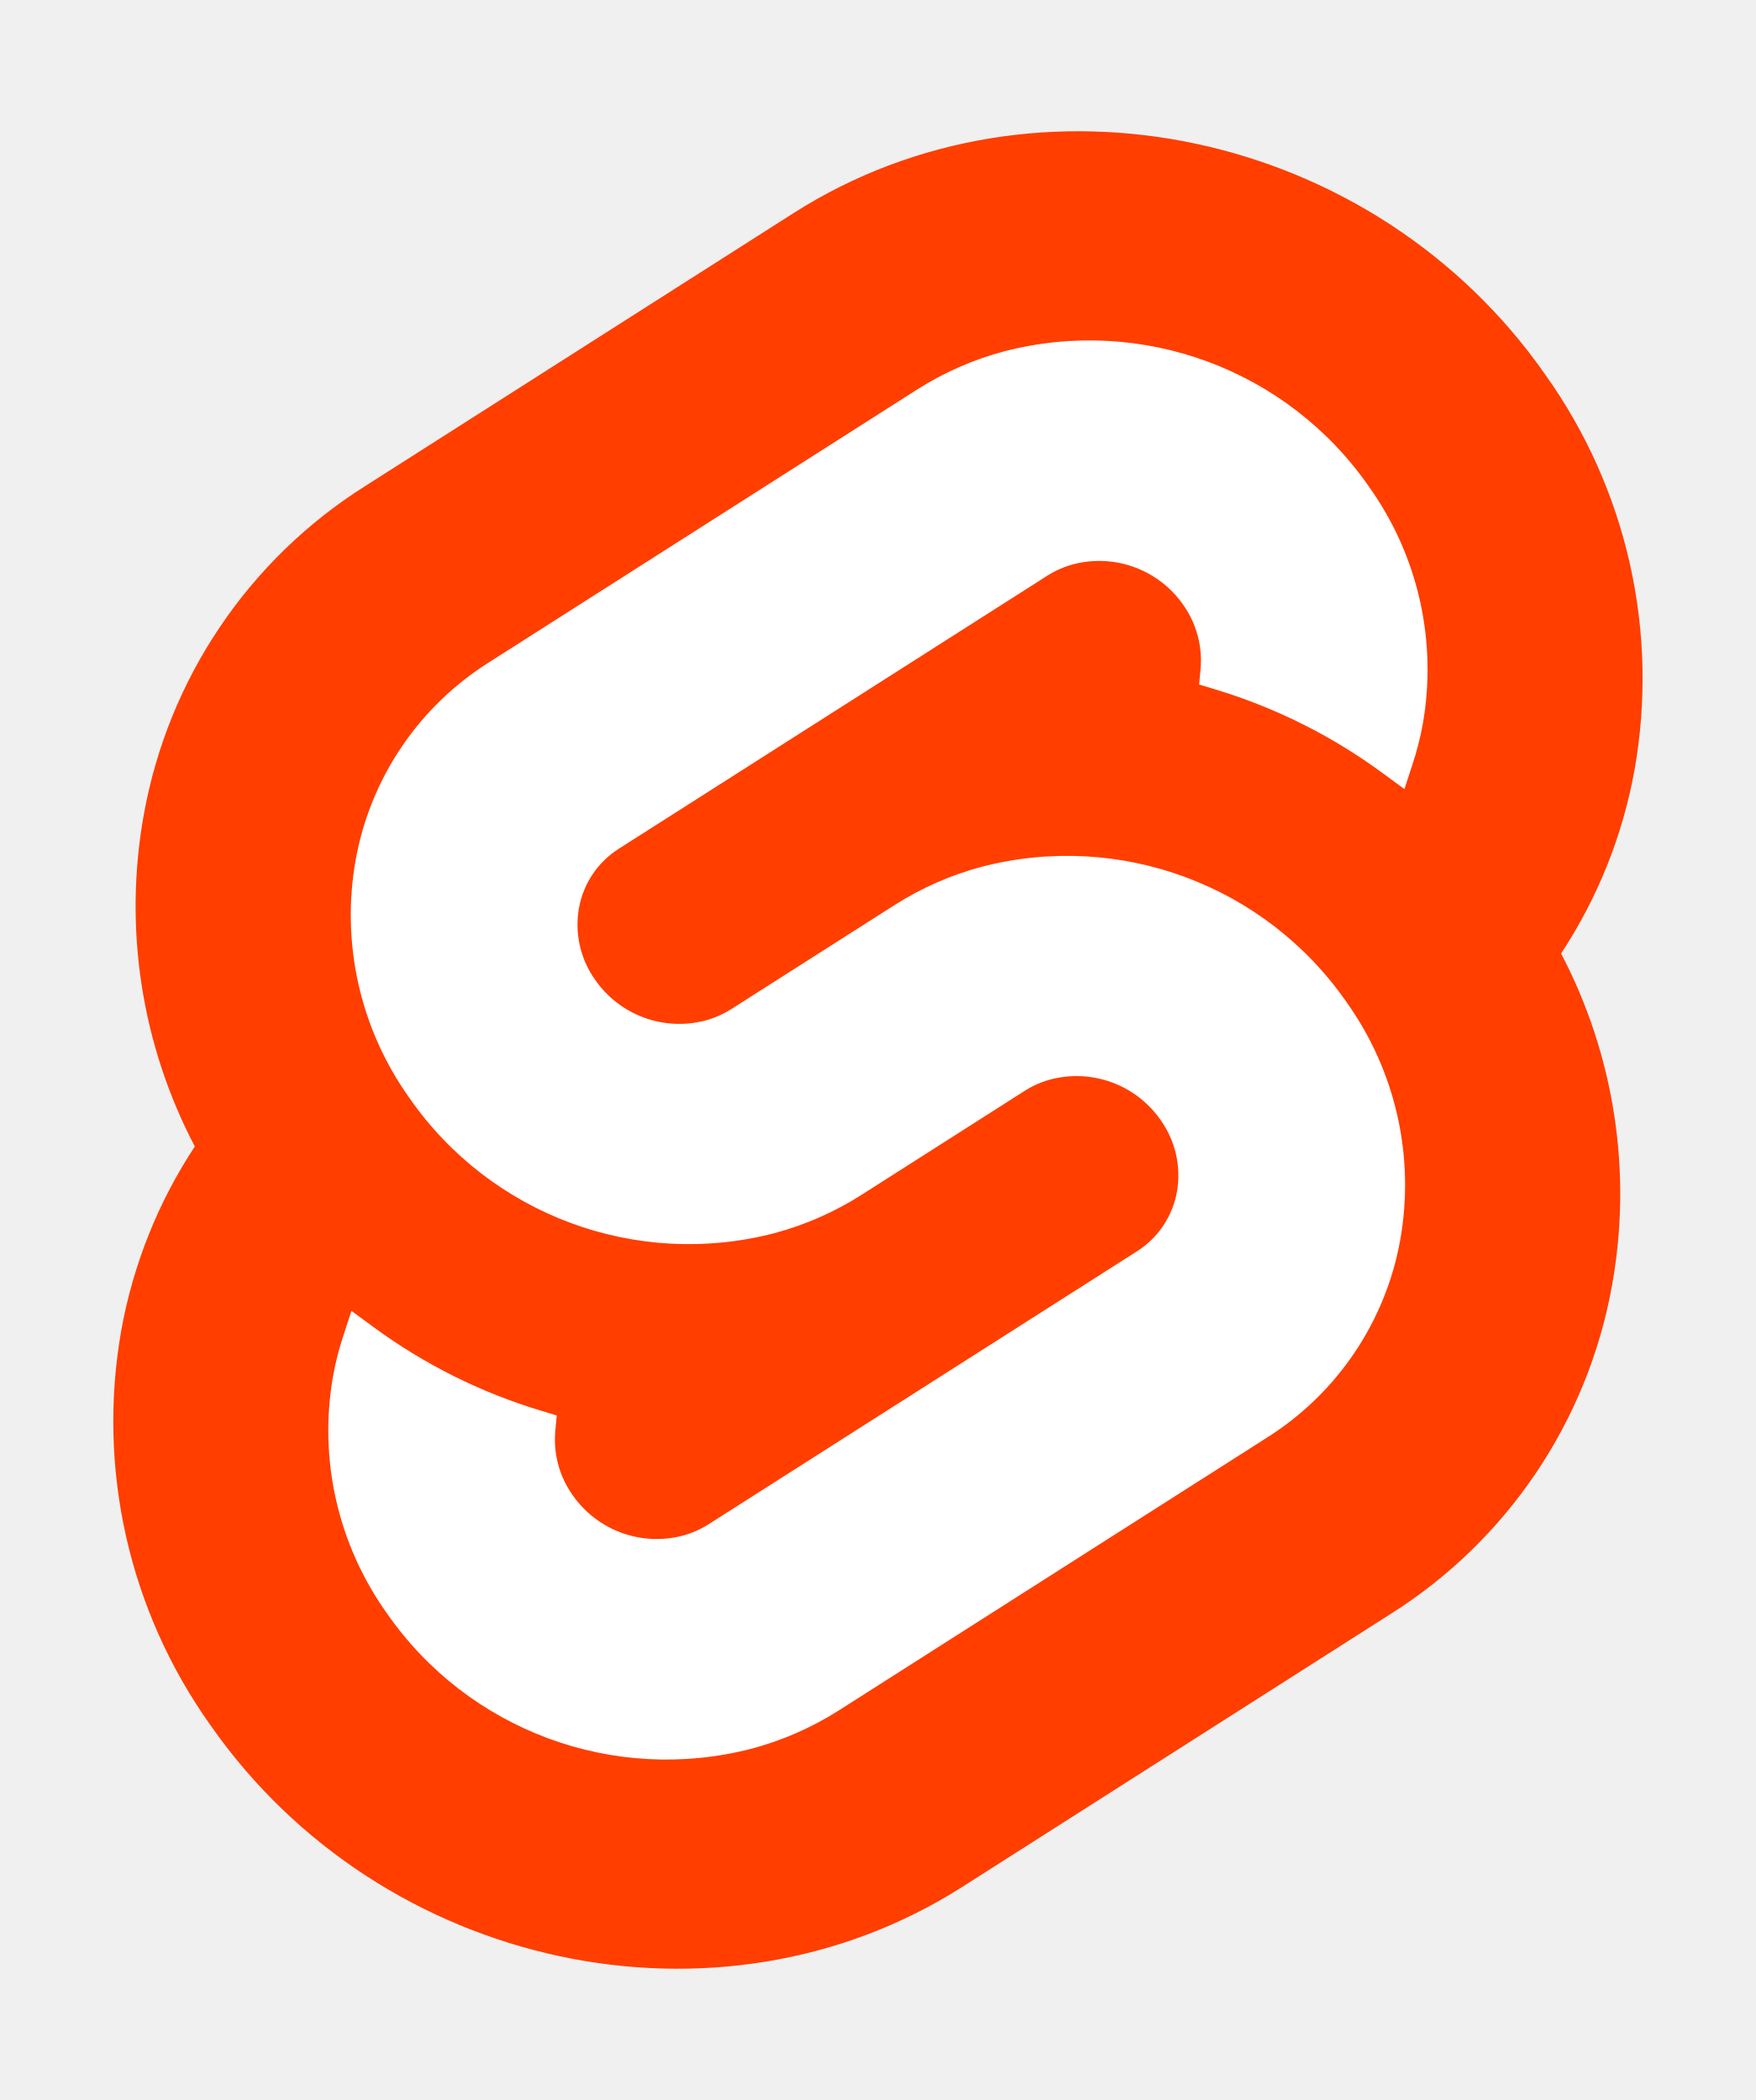
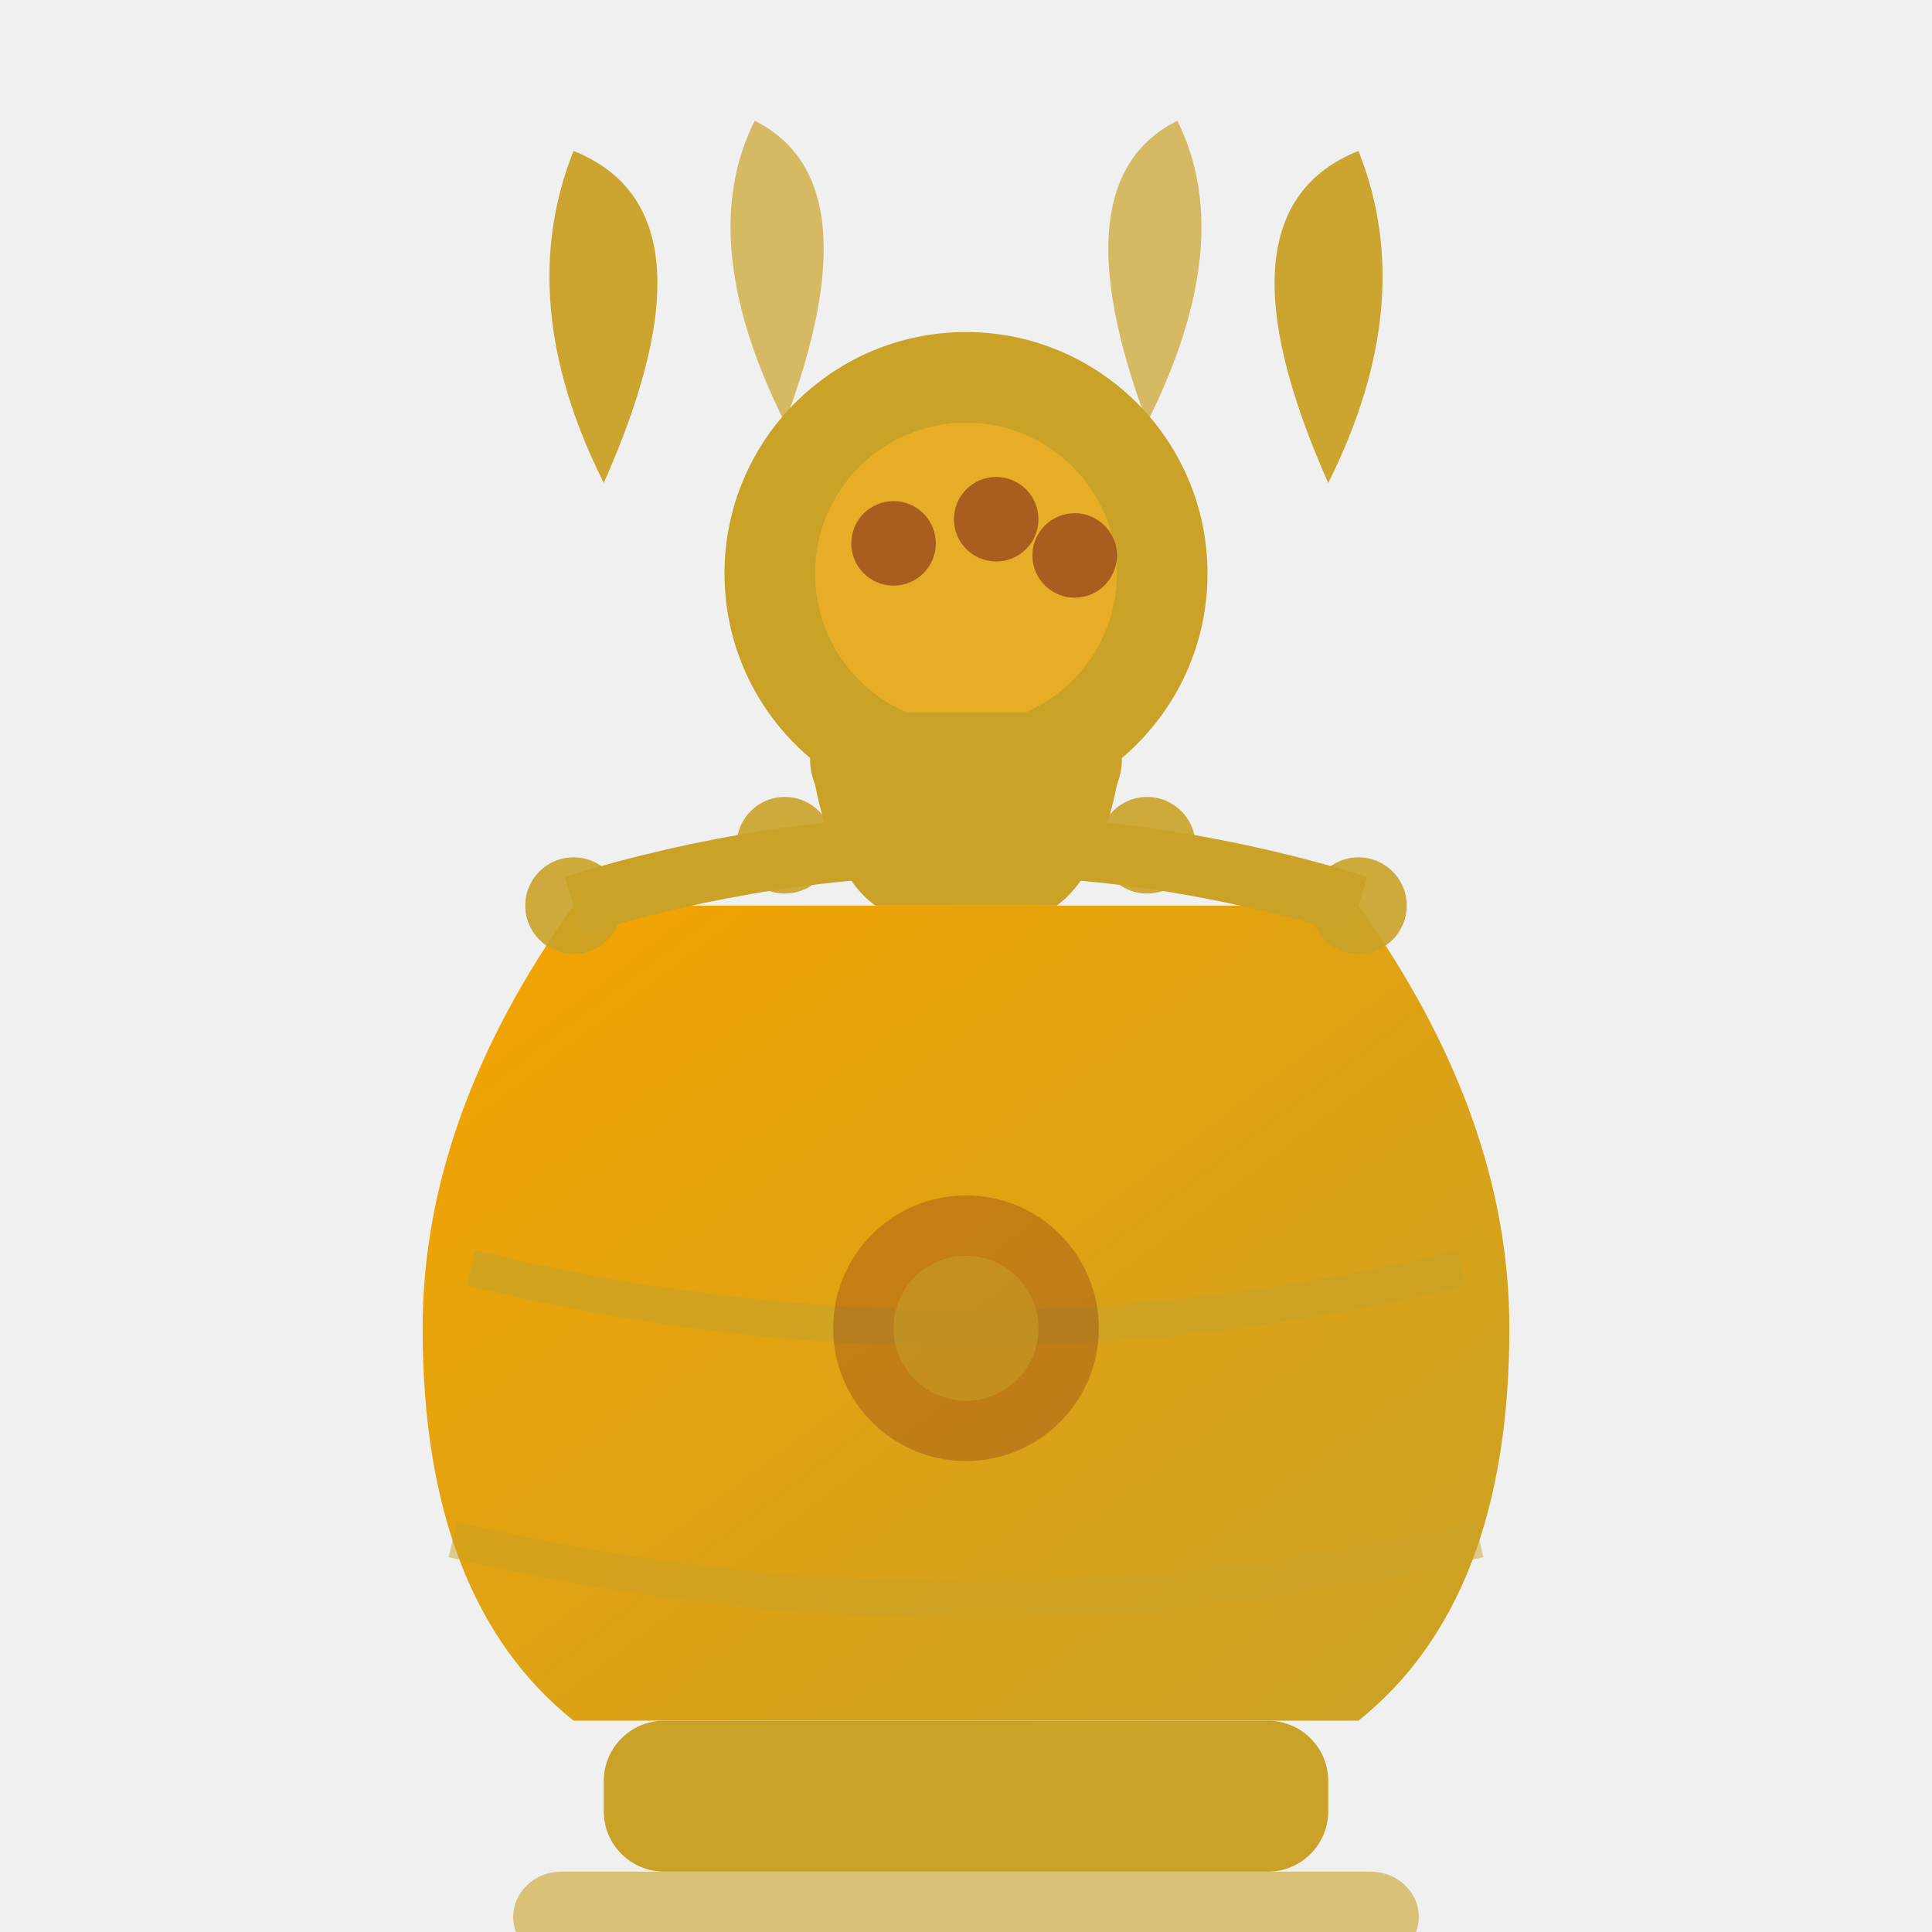
- <svg xmlns="http://www.w3.org/2000/svg" width="107" height="128" viewBox="0 0 107 128">
-   <path d="M94.157 22.819c-10.4-14.885-30.94-19.297-45.792-9.835L22.282 29.608A29.92 29.92 0 0 0 8.764 49.65a31.5 31.5 0 0 0 3.108 20.231 30 30 0 0 0-4.477 11.183 31.9 31.9 0 0 0 5.448 24.116c10.402 14.887 30.942 19.297 45.791 9.835l26.083-16.624A29.92 29.92 0 0 0 98.235 78.35a31.53 31.53 0 0 0-3.105-20.232 30 30 0 0 0 4.474-11.182 31.88 31.88 0 0 0-5.447-24.116" style="fill:#ff3e00" />
-   <path d="M45.817 106.582a20.72 20.72 0 0 1-22.237-8.243 19.17 19.17 0 0 1-3.277-14.503 18 18 0 0 1 .624-2.435l.49-1.498 1.337.981a33.6 33.6 0 0 0 10.203 5.098l.97.294-.09.968a5.85 5.85 0 0 0 1.052 3.878 6.24 6.24 0 0 0 6.695 2.485 5.8 5.8 0 0 0 1.603-.704L69.27 76.28a5.43 5.43 0 0 0 2.45-3.631 5.8 5.8 0 0 0-.987-4.371 6.24 6.24 0 0 0-6.698-2.487 5.7 5.7 0 0 0-1.6.704l-9.953 6.345a19 19 0 0 1-5.296 2.326 20.72 20.72 0 0 1-22.237-8.243 19.17 19.17 0 0 1-3.277-14.502 17.99 17.99 0 0 1 8.13-12.052l26.081-16.623a19 19 0 0 1 5.3-2.329 20.72 20.72 0 0 1 22.237 8.243 19.17 19.17 0 0 1 3.277 14.503 18 18 0 0 1-.624 2.435l-.49 1.498-1.337-.98a33.6 33.6 0 0 0-10.203-5.1l-.97-.294.09-.968a5.86 5.86 0 0 0-1.052-3.878 6.24 6.24 0 0 0-6.696-2.485 5.8 5.8 0 0 0-1.602.704L37.73 51.72a5.42 5.42 0 0 0-2.449 3.63 5.79 5.79 0 0 0 .986 4.372 6.24 6.24 0 0 0 6.698 2.486 5.8 5.8 0 0 0 1.602-.704l9.952-6.342a19 19 0 0 1 5.295-2.328 20.72 20.72 0 0 1 22.237 8.242 19.17 19.17 0 0 1 3.277 14.503 18 18 0 0 1-8.13 12.053l-26.081 16.622a19 19 0 0 1-5.3 2.328" style="fill:#fff" />
+ <svg xmlns="http://www.w3.org/2000/svg" width="32" height="32" viewBox="0 0 32 32" fill="none">
+   <defs>
+     <linearGradient id="pot" x1="0%" y1="0%" x2="100%" y2="100%">
+       <stop offset="0%" stop-color="#F4A300" />
+       <stop offset="100%" stop-color="#C9A227" />
+     </linearGradient>
+   </defs>
+   <path d="M10 8 Q8.5 5 9.5 2.5 Q12 3.5 10 8Z" fill="#C9A227" opacity="0.95" />
+   <path d="M16 6.5 Q16 2.5 16 1 Q16 2.5 16 6.5Z" fill="#C9A227" opacity="0.85" />
+   <path d="M22 8 Q23.5 5 22.5 2.5 Q20 3.5 22 8Z" fill="#C9A227" opacity="0.95" />
+   <path d="M13 7 Q11.5 4 12.5 2 Q14.5 3 13 7Z" fill="#C9A227" opacity="0.7" />
+   <path d="M19 7 Q20.5 4 19.5 2 Q17.5 3 19 7Z" fill="#C9A227" opacity="0.7" />
+   <circle cx="16" cy="9.5" r="4" fill="#C9A227" />
+   <circle cx="16" cy="9.5" r="2.5" fill="#FFB627" opacity="0.55" />
+   <circle cx="14.8" cy="9" r="0.7" fill="#6B0F1A" opacity="0.5" />
+   <circle cx="16.5" cy="8.6" r="0.7" fill="#6B0F1A" opacity="0.5" />
+   <circle cx="17.8" cy="9.2" r="0.7" fill="#6B0F1A" opacity="0.5" />
+   <path d="M13.5 13 Q13.2 12.2 14 11.8 L18 11.8 Q18.8 12.2 18.5 13 Q18.2 14.5 17.5 15 L14.5 15 Q13.8 14.5 13.5 13Z" fill="#C9A227" />
+   <path d="M9.5 15 Q7 18.5 7 22 Q7 26.5 9.5 28.5 L22.5 28.5 Q25 26.5 25 22 Q25 18.5 22.5 15Z" fill="url(#pot)" />
+   <path d="M9.5 15 Q16 13 22.5 15" stroke="#C9A227" stroke-width="1" fill="none" />
+   <circle cx="9.5" cy="15" r="0.8" fill="#C9A227" opacity="0.9" />
+   <circle cx="13" cy="14" r="0.8" fill="#C9A227" opacity="0.9" />
+   <circle cx="16" cy="13.5" r="0.8" fill="#C9A227" opacity="0.9" />
+   <circle cx="19" cy="14" r="0.8" fill="#C9A227" opacity="0.9" />
+   <circle cx="22.5" cy="15" r="0.8" fill="#C9A227" opacity="0.9" />
+   <path d="M7.8 21 Q16 23 24.2 21" stroke="#C9A227" stroke-width="0.6" fill="none" opacity="0.7" />
+   <path d="M7.5 25.5 Q16 27.5 24.5 25.5" stroke="#C9A227" stroke-width="0.6" fill="none" opacity="0.5" />
+   <circle cx="16" cy="22" r="2.2" fill="#6B0F1A" opacity="0.25" />
+   <circle cx="16" cy="22" r="1.2" fill="#C9A227" opacity="0.5" />
+   <rect x="10" y="28.5" width="12" height="2.5" rx="1" fill="#C9A227" />
+   <rect x="8.5" y="31" width="15" height="1.5" rx="0.8" fill="#C9A227" opacity="0.6" />
</svg>
